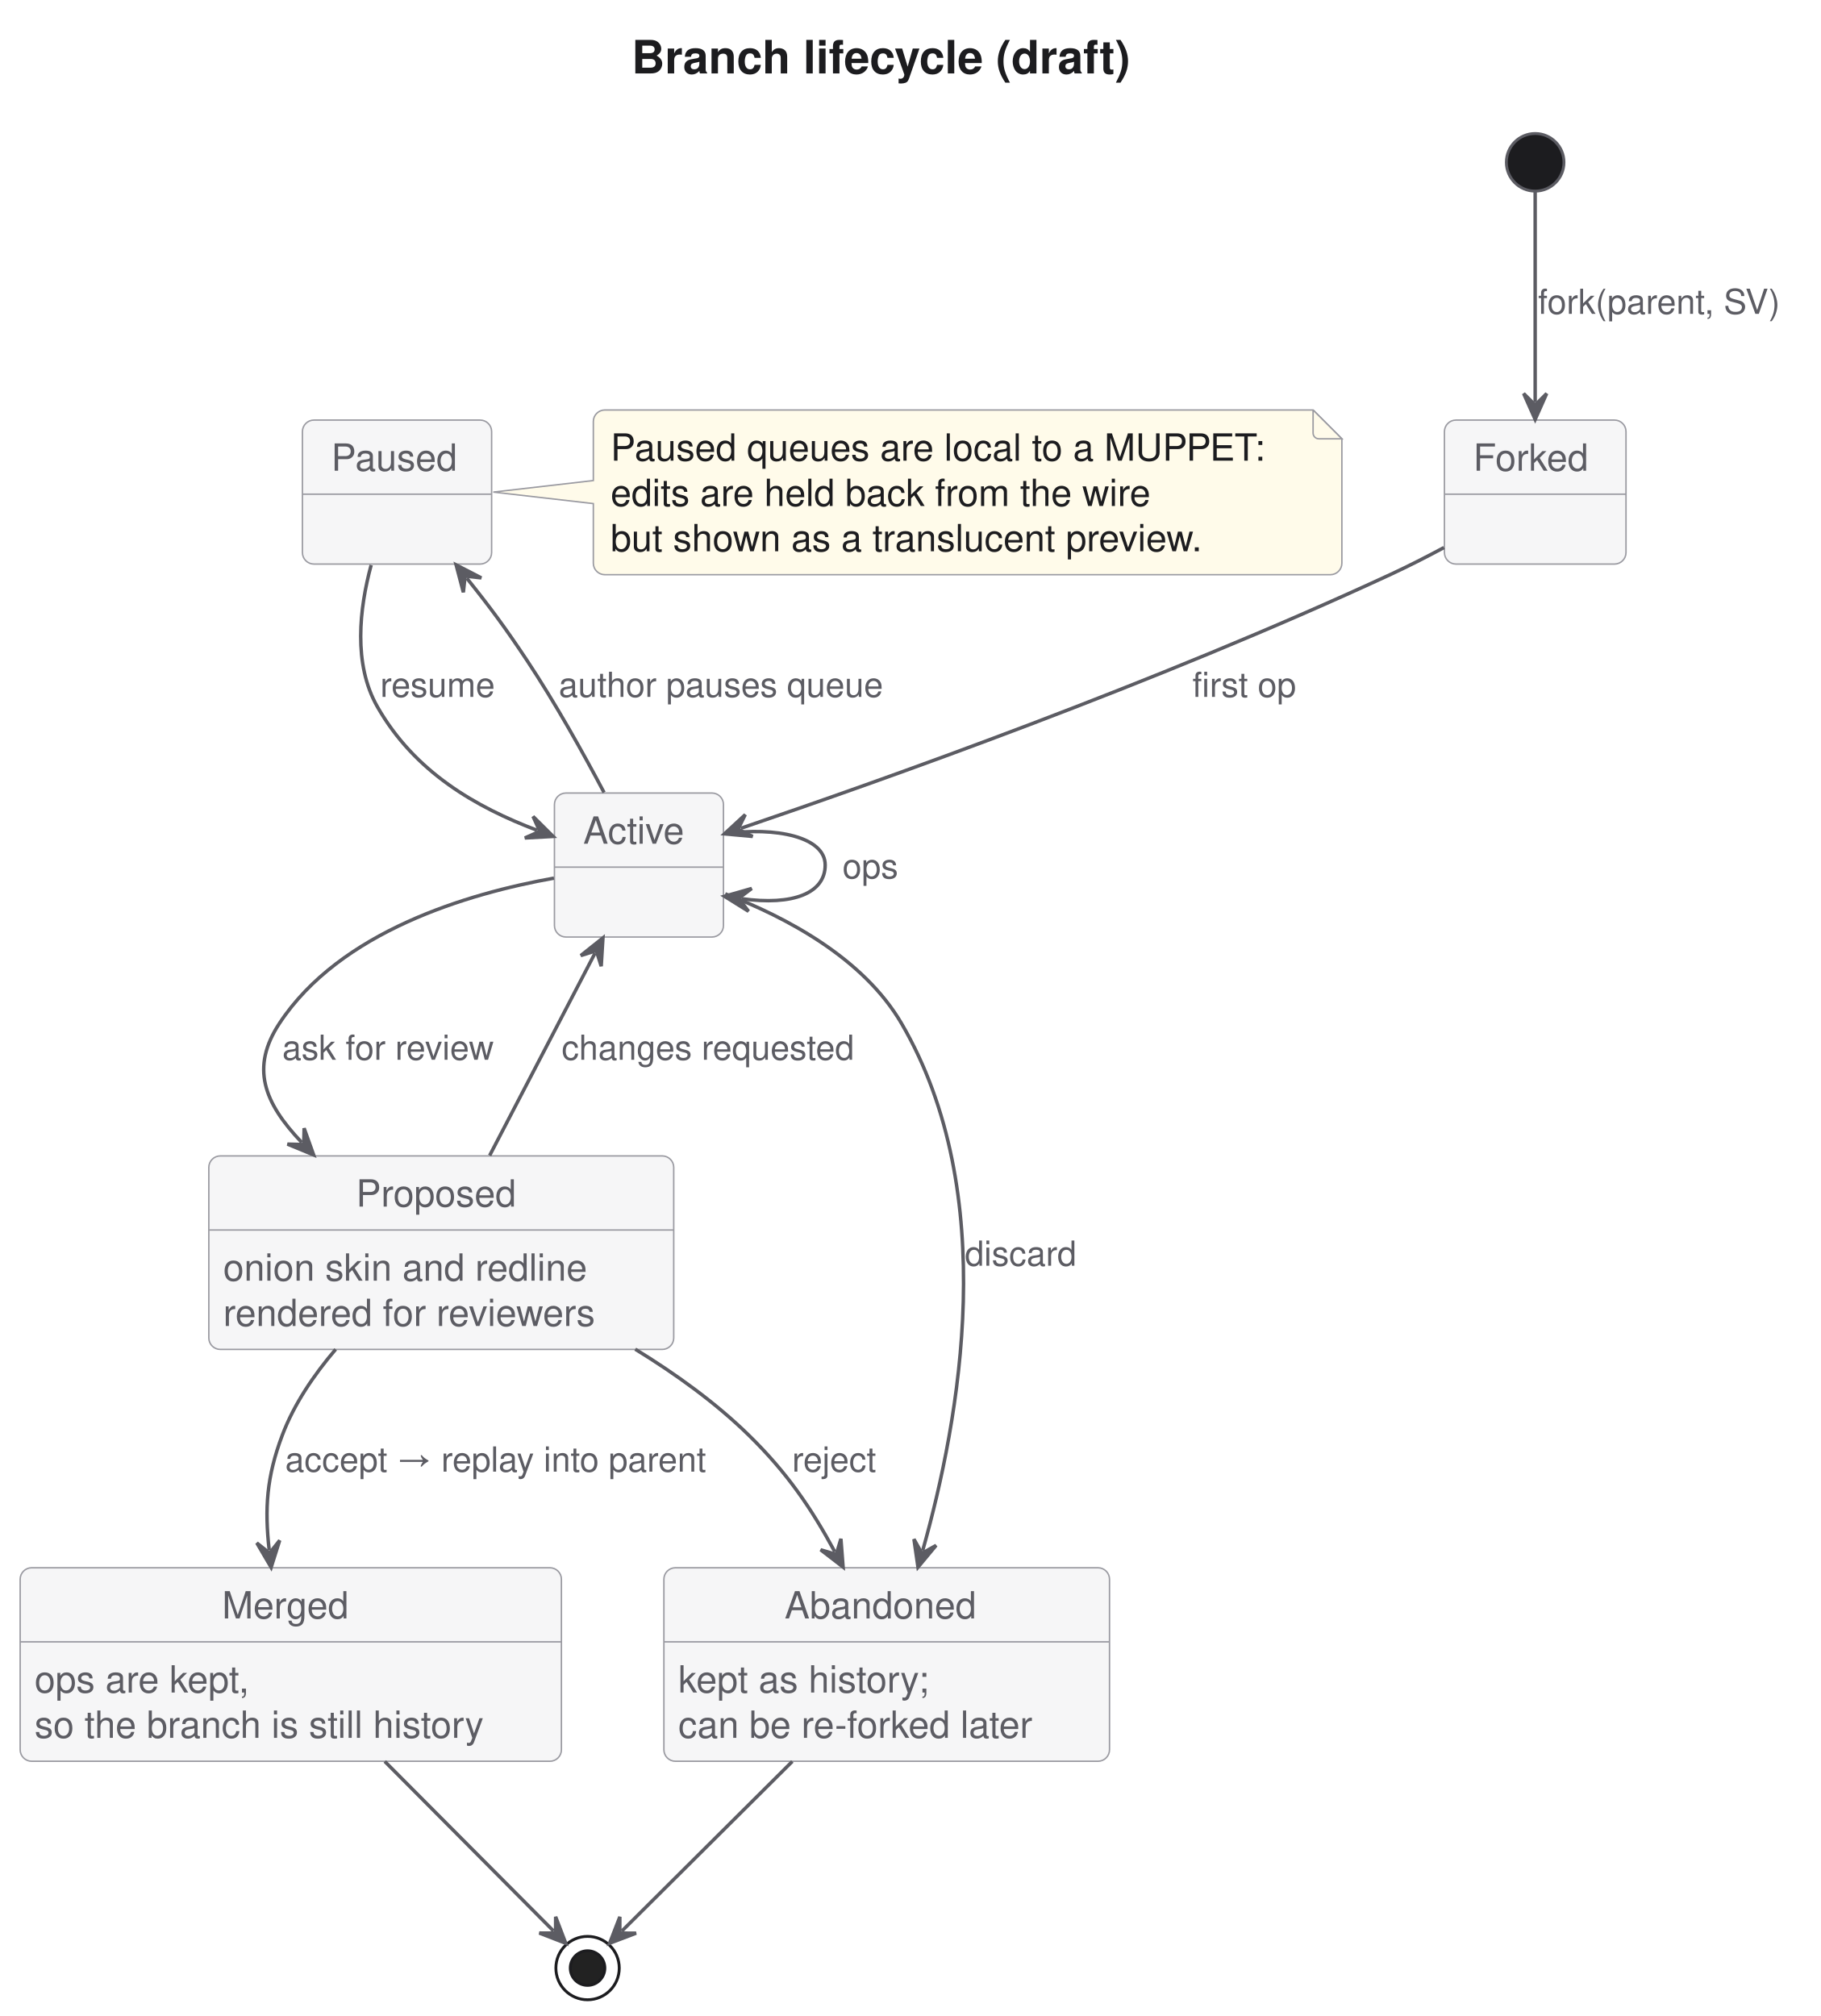
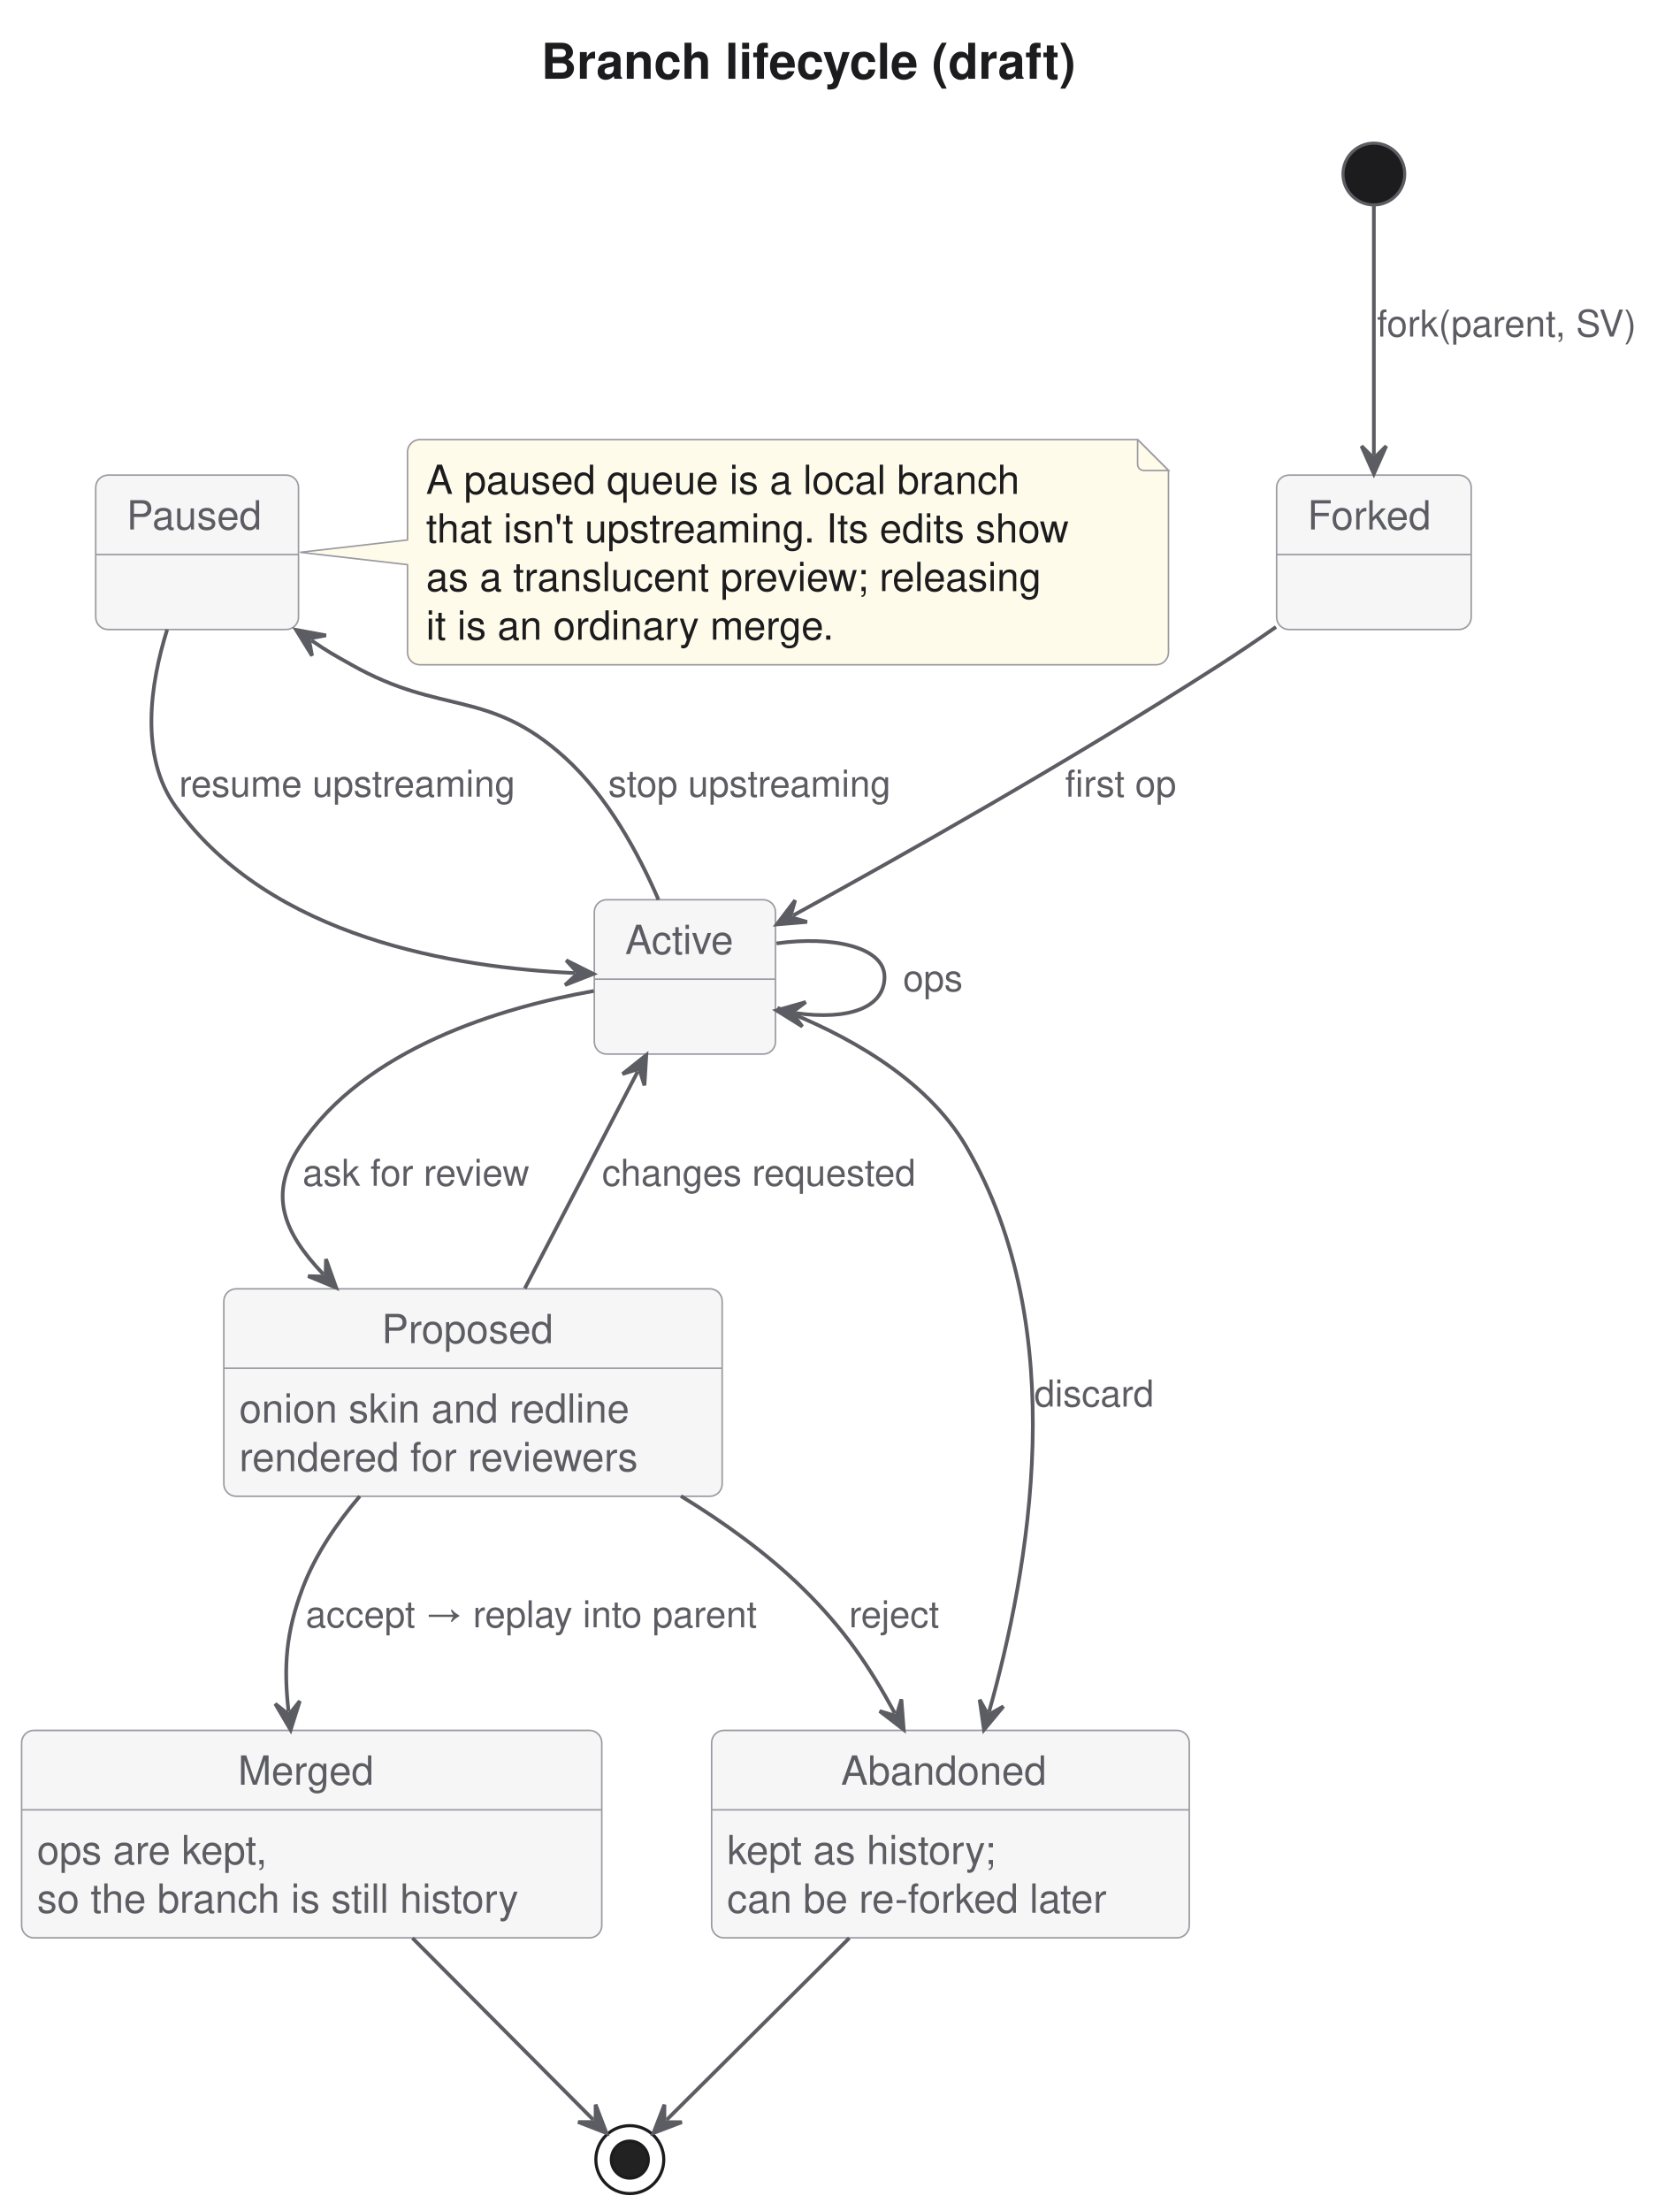
- <svg xmlns="http://www.w3.org/2000/svg" contentStyleType="text/css" data-diagram-type="STATE" height="700px" preserveAspectRatio="none" style="width:632px;height:700px;" version="1.1" viewBox="0 0 632 700" width="632px" zoomAndPan="magnify">
+ <svg xmlns="http://www.w3.org/2000/svg" contentStyleType="text/css" data-diagram-type="STATE" height="716px" preserveAspectRatio="none" style="width:544px;height:716px;" version="1.1" viewBox="0 0 544 716" width="544px" zoomAndPan="magnify">
  <defs />
  <g>
    <g class="title" data-source-line="2">
-       <text fill="#1C1C1F" font-family="Helvetica" font-size="16" font-weight="bold" lengthAdjust="spacing" textLength="180.383" x="219.269" y="25.5">Branch lifecycle (draft)</text>
+       <text fill="#1C1C1F" font-family="Helvetica" font-size="16" font-weight="bold" lengthAdjust="spacing" textLength="180.383" x="175.269" y="25.5">Branch lifecycle (draft)</text>
    </g>
-     <ellipse cx="533" cy="56.359" fill="#1C1C1F" rx="10" ry="10" style="stroke:#5C5C63;stroke-width:1;" />
+     <ellipse cx="445" cy="56.359" fill="#1C1C1F" rx="10" ry="10" style="stroke:#5C5C63;stroke-width:1;" />
    <g id="Forked">
-       <rect fill="#F6F6F7" height="50" rx="4" ry="4" style="stroke:#9A9AA1;stroke-width:0.5;" width="63.037" x="501.5" y="145.859" />
-       <line style="stroke:#9A9AA1;stroke-width:0.5;" x1="501.5" x2="564.537" y1="171.589" y2="171.589" />
-       <text fill="#5C5C63" font-family="Helvetica" font-size="13" lengthAdjust="spacing" textLength="43.037" x="511.5" y="163.453">Forked</text>
+       <rect fill="#F6F6F7" height="50" rx="4" ry="4" style="stroke:#9A9AA1;stroke-width:0.5;" width="63.037" x="413.5" y="153.859" />
+       <line style="stroke:#9A9AA1;stroke-width:0.5;" x1="413.5" x2="476.537" y1="179.589" y2="179.589" />
+       <text fill="#5C5C63" font-family="Helvetica" font-size="13" lengthAdjust="spacing" textLength="43.037" x="423.5" y="171.453">Forked</text>
    </g>
    <g id="Active">
-       <rect fill="#F6F6F7" height="50" rx="4" ry="4" style="stroke:#9A9AA1;stroke-width:0.5;" width="58.683" x="192.5" y="275.359" />
-       <line style="stroke:#9A9AA1;stroke-width:0.5;" x1="192.5" x2="251.183" y1="301.089" y2="301.089" />
-       <text fill="#5C5C63" font-family="Helvetica" font-size="13" lengthAdjust="spacing" textLength="38.683" x="202.5" y="292.953">Active</text>
+       <rect fill="#F6F6F7" height="50" rx="4" ry="4" style="stroke:#9A9AA1;stroke-width:0.5;" width="58.683" x="192.5" y="291.359" />
+       <line style="stroke:#9A9AA1;stroke-width:0.5;" x1="192.5" x2="251.183" y1="317.089" y2="317.089" />
+       <text fill="#5C5C63" font-family="Helvetica" font-size="13" lengthAdjust="spacing" textLength="38.683" x="202.5" y="308.953">Active</text>
    </g>
    <g id="Paused">
-       <rect fill="#F6F6F7" height="50" rx="4" ry="4" style="stroke:#9A9AA1;stroke-width:0.5;" width="65.69" x="105" y="145.859" />
-       <line style="stroke:#9A9AA1;stroke-width:0.5;" x1="105" x2="170.69" y1="171.589" y2="171.589" />
-       <text fill="#5C5C63" font-family="Helvetica" font-size="13" lengthAdjust="spacing" textLength="45.69" x="115" y="163.453">Paused</text>
+       <rect fill="#F6F6F7" height="50" rx="4" ry="4" style="stroke:#9A9AA1;stroke-width:0.5;" width="65.69" x="31" y="153.859" />
+       <line style="stroke:#9A9AA1;stroke-width:0.5;" x1="31" x2="96.69" y1="179.589" y2="179.589" />
+       <text fill="#5C5C63" font-family="Helvetica" font-size="13" lengthAdjust="spacing" textLength="45.69" x="41" y="171.453">Paused</text>
    </g>
    <g id="Proposed">
-       <rect fill="#F6F6F7" height="67.189" rx="4" ry="4" style="stroke:#9A9AA1;stroke-width:0.5;" width="161.419" x="72.5" y="401.359" />
-       <line style="stroke:#9A9AA1;stroke-width:0.5;" x1="72.5" x2="233.919" y1="427.089" y2="427.089" />
-       <text fill="#5C5C63" font-family="Helvetica" font-size="13" lengthAdjust="spacing" textLength="59.148" x="123.636" y="418.953">Proposed</text>
-       <text fill="#5C5C63" font-family="Helvetica" font-size="13" lengthAdjust="spacing" textLength="134.824" x="77.5" y="444.683">onion skin and redline</text>
-       <text fill="#5C5C63" font-family="Helvetica" font-size="13" lengthAdjust="spacing" textLength="141.419" x="77.5" y="460.412">rendered for reviewers</text>
+       <rect fill="#F6F6F7" height="67.189" rx="4" ry="4" style="stroke:#9A9AA1;stroke-width:0.5;" width="161.419" x="72.5" y="417.359" />
+       <line style="stroke:#9A9AA1;stroke-width:0.5;" x1="72.5" x2="233.919" y1="443.089" y2="443.089" />
+       <text fill="#5C5C63" font-family="Helvetica" font-size="13" lengthAdjust="spacing" textLength="59.148" x="123.636" y="434.953">Proposed</text>
+       <text fill="#5C5C63" font-family="Helvetica" font-size="13" lengthAdjust="spacing" textLength="134.824" x="77.5" y="460.683">onion skin and redline</text>
+       <text fill="#5C5C63" font-family="Helvetica" font-size="13" lengthAdjust="spacing" textLength="141.419" x="77.5" y="476.412">rendered for reviewers</text>
    </g>
    <g id="Merged">
-       <rect fill="#F6F6F7" height="67.189" rx="4" ry="4" style="stroke:#9A9AA1;stroke-width:0.5;" width="187.921" x="7" y="544.359" />
-       <line style="stroke:#9A9AA1;stroke-width:0.5;" x1="7" x2="194.921" y1="570.089" y2="570.089" />
-       <text fill="#5C5C63" font-family="Helvetica" font-size="13" lengthAdjust="spacing" textLength="47.728" x="77.096" y="561.953">Merged</text>
-       <text fill="#5C5C63" font-family="Helvetica" font-size="13" lengthAdjust="spacing" textLength="80.374" x="12" y="587.683">ops are kept,</text>
-       <text fill="#5C5C63" font-family="Helvetica" font-size="13" lengthAdjust="spacing" textLength="167.921" x="12" y="603.412">so the branch is still history</text>
+       <rect fill="#F6F6F7" height="67.189" rx="4" ry="4" style="stroke:#9A9AA1;stroke-width:0.5;" width="187.921" x="7" y="560.359" />
+       <line style="stroke:#9A9AA1;stroke-width:0.5;" x1="7" x2="194.921" y1="586.089" y2="586.089" />
+       <text fill="#5C5C63" font-family="Helvetica" font-size="13" lengthAdjust="spacing" textLength="47.728" x="77.096" y="577.953">Merged</text>
+       <text fill="#5C5C63" font-family="Helvetica" font-size="13" lengthAdjust="spacing" textLength="80.374" x="12" y="603.683">ops are kept,</text>
+       <text fill="#5C5C63" font-family="Helvetica" font-size="13" lengthAdjust="spacing" textLength="167.921" x="12" y="619.412">so the branch is still history</text>
    </g>
    <g id="Abandoned">
-       <rect fill="#F6F6F7" height="67.189" rx="4" ry="4" style="stroke:#9A9AA1;stroke-width:0.5;" width="154.716" x="230.5" y="544.359" />
-       <line style="stroke:#9A9AA1;stroke-width:0.5;" x1="230.5" x2="385.216" y1="570.089" y2="570.089" />
-       <text fill="#5C5C63" font-family="Helvetica" font-size="13" lengthAdjust="spacing" textLength="70.884" x="272.416" y="561.953">Abandoned</text>
-       <text fill="#5C5C63" font-family="Helvetica" font-size="13" lengthAdjust="spacing" textLength="94.269" x="235.5" y="587.683">kept as history;</text>
-       <text fill="#5C5C63" font-family="Helvetica" font-size="13" lengthAdjust="spacing" textLength="134.716" x="235.5" y="603.412">can be re-forked later</text>
+       <rect fill="#F6F6F7" height="67.189" rx="4" ry="4" style="stroke:#9A9AA1;stroke-width:0.5;" width="154.716" x="230.5" y="560.359" />
+       <line style="stroke:#9A9AA1;stroke-width:0.5;" x1="230.5" x2="385.216" y1="586.089" y2="586.089" />
+       <text fill="#5C5C63" font-family="Helvetica" font-size="13" lengthAdjust="spacing" textLength="70.884" x="272.416" y="577.953">Abandoned</text>
+       <text fill="#5C5C63" font-family="Helvetica" font-size="13" lengthAdjust="spacing" textLength="94.269" x="235.5" y="603.683">kept as history;</text>
+       <text fill="#5C5C63" font-family="Helvetica" font-size="13" lengthAdjust="spacing" textLength="134.716" x="235.5" y="619.412">can be re-forked later</text>
    </g>
-     <ellipse cx="204" cy="683.359" fill="none" rx="11" ry="11" style="stroke:#1C1C1F;stroke-width:1;" />
-     <ellipse cx="204" cy="683.359" fill="#222222" rx="6" ry="6" style="stroke:#1C1C1F;stroke-width:1;" />
+     <ellipse cx="204" cy="699.359" fill="none" rx="11" ry="11" style="stroke:#1C1C1F;stroke-width:1;" />
+     <ellipse cx="204" cy="699.359" fill="#222222" rx="6" ry="6" style="stroke:#1C1C1F;stroke-width:1;" />
    <g class="entity" data-entity="GMN2" data-source-line="22" data-uid="ent0003" id="entity_GMN2">
-       <path d="M206,146.359 L206,166.859 L171.26,170.859 L206,174.859 L206,195.548 A4,4 0 0 0 210,199.548 L461.894,199.548 A4,4 0 0 0 465.894,195.548 L465.894,152.359 L455.894,142.359 L210,142.359 A4,4 0 0 0 206,146.359" fill="#FFFBEA" style="stroke:#9A9AA1;stroke-width:0.5;" />
-       <path d="M455.894,142.359 L455.894,150.359 A2,2 0 0 0 457.894,152.359 L465.894,152.359 L455.894,142.359" fill="#FFFBEA" style="stroke:#9A9AA1;stroke-width:0.5;" />
-       <text fill="#1C1C1F" font-family="Helvetica" font-size="13" lengthAdjust="spacing" textLength="238.894" x="212" y="159.953">Paused queues are local to a MUPPET:</text>
-       <text fill="#1C1C1F" font-family="Helvetica" font-size="13" lengthAdjust="spacing" textLength="202.376" x="212" y="175.683">edits are held back from the wire</text>
-       <text fill="#1C1C1F" font-family="Helvetica" font-size="13" lengthAdjust="spacing" textLength="221.92" x="212" y="191.412">but shown as a translucent preview.</text>
+       <path d="M132,146.359 L132,174.859 L97.2,178.859 L132,182.859 L132,211.277 A4,4 0 0 0 136,215.277 L374.475,215.277 A4,4 0 0 0 378.475,211.277 L378.475,152.359 L368.475,142.359 L136,142.359 A4,4 0 0 0 132,146.359" fill="#FFFBEA" style="stroke:#9A9AA1;stroke-width:0.5;" />
+       <path d="M368.475,142.359 L368.475,150.359 A2,2 0 0 0 370.475,152.359 L378.475,152.359 L368.475,142.359" fill="#FFFBEA" style="stroke:#9A9AA1;stroke-width:0.5;" />
+       <text fill="#1C1C1F" font-family="Helvetica" font-size="13" lengthAdjust="spacing" textLength="203.823" x="138" y="159.953">A paused queue is a local branch</text>
+       <text fill="#1C1C1F" font-family="Helvetica" font-size="13" lengthAdjust="spacing" textLength="225.475" x="138" y="175.683">that isn't upstreaming. Its edits show</text>
+       <text fill="#1C1C1F" font-family="Helvetica" font-size="13" lengthAdjust="spacing" textLength="214.043" x="138" y="191.412">as a translucent preview; releasing</text>
+       <text fill="#1C1C1F" font-family="Helvetica" font-size="13" lengthAdjust="spacing" textLength="141.153" x="138" y="207.142">it is an ordinary merge.</text>
    </g>
    <g class="link" data-entity-1=".start." data-entity-2="Forked" data-source-line="4" data-uid="lnk4" id="link_.start._Forked">
-       <path d="M533,66.569 C533,83.669 533,114.869 533,139.639" fill="none" id="*start*-to-Forked" style="stroke:#5C5C63;stroke-width:1.2;" />
-       <polygon fill="#5C5C63" points="533,145.639,537,136.639,533,140.639,529,136.639,533,145.639" style="stroke:#5C5C63;stroke-width:1.2;" />
-       <text fill="#5C5C63" font-family="Helvetica" font-size="12" lengthAdjust="spacing" textLength="90.92" x="534" y="108.984">fork(parent, SV)</text>
+       <path d="M445,66.419 C445,84.699 445,120.549 445,147.449" fill="none" id="*start*-to-Forked" style="stroke:#5C5C63;stroke-width:1.2;" />
+       <polygon fill="#5C5C63" points="445,153.449,449,144.449,445,148.449,441,144.449,445,153.449" style="stroke:#5C5C63;stroke-width:1.2;" />
+       <text fill="#5C5C63" font-family="Helvetica" font-size="12" lengthAdjust="spacing" textLength="90.92" x="446" y="108.984">fork(parent, SV)</text>
    </g>
    <g class="link" data-entity-1="Forked" data-entity-2="Active" data-source-line="5" data-uid="lnk6" id="link_Forked_Active">
-       <path d="M501.33,190.129 C495.32,193.349 489.02,196.569 483,199.359 C401.13,237.339 306.121,270.99 257.191,287.61" fill="none" id="Forked-to-Active" style="stroke:#5C5C63;stroke-width:1.2;" />
-       <polygon fill="#5C5C63" points="251.51,289.539,261.318,290.432,256.244,287.931,258.745,282.857,251.51,289.539" style="stroke:#5C5C63;stroke-width:1.2;" />
-       <text fill="#5C5C63" font-family="Helvetica" font-size="12" lengthAdjust="spacing" textLength="40.043" x="414" y="241.984">first op</text>
+       <path d="M413.3,203.039 C407.29,207.239 401,211.509 395,215.359 C345.81,246.939 291.692,277.386 256.842,296.486" fill="none" id="Forked-to-Active" style="stroke:#5C5C63;stroke-width:1.2;" />
+       <polygon fill="#5C5C63" points="251.58,299.369,261.395,298.552,255.965,296.966,257.55,291.536,251.58,299.369" style="stroke:#5C5C63;stroke-width:1.2;" />
+       <text fill="#5C5C63" font-family="Helvetica" font-size="12" lengthAdjust="spacing" textLength="40.043" x="345" y="257.984">first op</text>
    </g>
    <g class="link" data-entity-1="Active" data-entity-2="Active" data-source-line="6" data-uid="lnk7" id="link_Active_Active">
-       <path d="M251.52,289.509 C269.49,286.989 286.5,290.609 286.5,300.359 C286.5,310.109 275.432,314.563 257.462,312.043" fill="none" id="Active-to-Active" style="stroke:#5C5C63;stroke-width:1.2;" />
-       <polygon fill="#5C5C63" points="251.52,311.209,259.877,316.421,256.471,311.904,260.988,308.498,251.52,311.209" style="stroke:#5C5C63;stroke-width:1.2;" />
-       <text fill="#5C5C63" font-family="Helvetica" font-size="12" lengthAdjust="spacing" textLength="20.877" x="292.5" y="304.984">ops</text>
+       <path d="M251.52,305.509 C269.49,302.989 286.5,306.609 286.5,316.359 C286.5,326.109 275.432,330.563 257.462,328.043" fill="none" id="Active-to-Active" style="stroke:#5C5C63;stroke-width:1.2;" />
+       <polygon fill="#5C5C63" points="251.52,327.209,259.877,332.421,256.471,327.904,260.988,324.498,251.52,327.209" style="stroke:#5C5C63;stroke-width:1.2;" />
+       <text fill="#5C5C63" font-family="Helvetica" font-size="12" lengthAdjust="spacing" textLength="20.877" x="292.5" y="320.984">ops</text>
    </g>
    <g class="link" data-entity-1="Active" data-entity-2="Paused" data-source-line="7" data-uid="lnk9" id="link_Active_Paused">
-       <path d="M209.72,275.159 C202.45,261.419 192.77,244.079 183,229.359 C175.5,218.059 170.155,210.839 162.115,200.819" fill="none" id="Active-to-Paused" style="stroke:#5C5C63;stroke-width:1.2;" />
-       <polygon fill="#5C5C63" points="158.36,196.139,160.873,205.662,161.489,200.039,167.112,200.656,158.36,196.139" style="stroke:#5C5C63;stroke-width:1.2;" />
-       <text fill="#5C5C63" font-family="Helvetica" font-size="12" lengthAdjust="spacing" textLength="119.695" x="194" y="241.984">author pauses queue</text>
+       <path d="M213.28,291.349 C206.85,276.469 196.81,257.879 183,245.359 C158.22,222.899 143.12,231.789 114,215.359 C107.97,211.959 106.733,211.386 100.853,207.366" fill="none" id="Active-to-Paused" style="stroke:#5C5C63;stroke-width:1.2;" />
+       <polygon fill="#5C5C63" points="95.9,203.979,101.072,212.361,100.028,206.801,105.587,205.757,95.9,203.979" style="stroke:#5C5C63;stroke-width:1.2;" />
+       <text fill="#5C5C63" font-family="Helvetica" font-size="12" lengthAdjust="spacing" textLength="99" x="197" y="257.984">stop upstreaming</text>
    </g>
    <g class="link" data-entity-1="Paused" data-entity-2="Active" data-source-line="8" data-uid="lnk10" id="link_Paused_Active">
-       <path d="M128.86,196.199 C124.78,211.289 122.56,230.549 131,245.359 C144,268.189 165.263,280.224 186.453,288.294" fill="none" id="Paused-to-Active" style="stroke:#5C5C63;stroke-width:1.2;" />
-       <polygon fill="#5C5C63" points="192.06,290.429,185.073,283.488,187.387,288.65,182.226,290.964,192.06,290.429" style="stroke:#5C5C63;stroke-width:1.2;" />
-       <text fill="#5C5C63" font-family="Helvetica" font-size="12" lengthAdjust="spacing" textLength="42.451" x="132" y="241.984">resume</text>
+       <path d="M54.15,203.869 C48.66,221.409 45.08,244.919 57,261.359 C87.96,304.069 147.706,313.344 186.206,315.114" fill="none" id="Paused-to-Active" style="stroke:#5C5C63;stroke-width:1.2;" />
+       <polygon fill="#5C5C63" points="192.2,315.389,183.393,310.98,187.205,315.16,183.026,318.972,192.2,315.389" style="stroke:#5C5C63;stroke-width:1.2;" />
+       <text fill="#5C5C63" font-family="Helvetica" font-size="12" lengthAdjust="spacing" textLength="116.648" x="58" y="257.984">resume upstreaming</text>
    </g>
    <g class="link" data-entity-1="Active" data-entity-2="Proposed" data-source-line="9" data-uid="lnk12" id="link_Active_Proposed">
-       <path d="M192.33,304.909 C162.5,310.229 118.04,323.359 97,355.359 C86.98,370.609 91.502,382.755 104.762,396.675" fill="none" id="Active-to-Proposed" style="stroke:#5C5C63;stroke-width:1.2;" />
-       <polygon fill="#5C5C63" points="108.9,401.019,105.589,391.744,105.451,397.399,99.796,397.262,108.9,401.019" style="stroke:#5C5C63;stroke-width:1.2;" />
-       <text fill="#5C5C63" font-family="Helvetica" font-size="12" lengthAdjust="spacing" textLength="80.543" x="98" y="367.984">ask for review</text>
+       <path d="M192.33,320.909 C162.5,326.229 118.04,339.359 97,371.359 C86.98,386.609 91.502,398.755 104.762,412.675" fill="none" id="Active-to-Proposed" style="stroke:#5C5C63;stroke-width:1.2;" />
+       <polygon fill="#5C5C63" points="108.9,417.019,105.589,407.744,105.451,413.399,99.796,413.262,108.9,417.019" style="stroke:#5C5C63;stroke-width:1.2;" />
+       <text fill="#5C5C63" font-family="Helvetica" font-size="12" lengthAdjust="spacing" textLength="80.543" x="98" y="383.984">ask for review</text>
    </g>
    <g class="link" data-entity-1="Proposed" data-entity-2="Active" data-source-line="10" data-uid="lnk13" id="link_Proposed_Active">
-       <path d="M170,401.219 C182.17,377.849 195.531,352.202 206.571,330.982" fill="none" id="Proposed-to-Active" style="stroke:#5C5C63;stroke-width:1.2;" />
-       <polygon fill="#5C5C63" points="209.34,325.659,201.638,331.797,207.032,330.095,208.735,335.49,209.34,325.659" style="stroke:#5C5C63;stroke-width:1.2;" />
-       <text fill="#5C5C63" font-family="Helvetica" font-size="12" lengthAdjust="spacing" textLength="109.4" x="195" y="367.984">changes requested</text>
+       <path d="M170,417.219 C182.17,393.849 195.531,368.202 206.571,346.982" fill="none" id="Proposed-to-Active" style="stroke:#5C5C63;stroke-width:1.2;" />
+       <polygon fill="#5C5C63" points="209.34,341.659,201.638,347.797,207.032,346.095,208.735,351.49,209.34,341.659" style="stroke:#5C5C63;stroke-width:1.2;" />
+       <text fill="#5C5C63" font-family="Helvetica" font-size="12" lengthAdjust="spacing" textLength="109.4" x="195" y="383.984">changes requested</text>
    </g>
    <g class="link" data-entity-1="Proposed" data-entity-2="Merged" data-source-line="11" data-uid="lnk15" id="link_Proposed_Merged">
-       <path d="M116.54,468.519 C108.98,477.379 102.08,487.539 98,498.359 C92.56,512.779 91.839,523.797 93.469,538.277" fill="none" id="Proposed-to-Merged" style="stroke:#5C5C63;stroke-width:1.2;" />
-       <polygon fill="#5C5C63" points="94.14,544.239,97.108,534.848,93.581,539.271,89.158,535.743,94.14,544.239" style="stroke:#5C5C63;stroke-width:1.2;" />
-       <text fill="#5C5C63" font-family="Helvetica" font-size="12" lengthAdjust="spacing" textLength="156.65" x="99" y="510.984">accept → replay into parent</text>
+       <path d="M116.54,484.519 C108.98,493.379 102.08,503.539 98,514.359 C92.56,528.779 91.839,539.797 93.469,554.277" fill="none" id="Proposed-to-Merged" style="stroke:#5C5C63;stroke-width:1.2;" />
+       <polygon fill="#5C5C63" points="94.14,560.239,97.108,550.848,93.581,555.271,89.158,551.743,94.14,560.239" style="stroke:#5C5C63;stroke-width:1.2;" />
+       <text fill="#5C5C63" font-family="Helvetica" font-size="12" lengthAdjust="spacing" textLength="156.65" x="99" y="526.984">accept → replay into parent</text>
    </g>
    <g class="link" data-entity-1="Proposed" data-entity-2="Abandoned" data-source-line="12" data-uid="lnk17" id="link_Proposed_Abandoned">
-       <path d="M220.55,468.469 C234.52,477.029 248.48,487.069 260,498.359 C273.35,511.439 281.667,523.681 289.867,538.851" fill="none" id="Proposed-to-Abandoned" style="stroke:#5C5C63;stroke-width:1.2;" />
-       <polygon fill="#5C5C63" points="292.72,544.129,291.959,534.31,290.342,539.731,284.921,538.114,292.72,544.129" style="stroke:#5C5C63;stroke-width:1.2;" />
-       <text fill="#5C5C63" font-family="Helvetica" font-size="12" lengthAdjust="spacing" textLength="32.197" x="275" y="510.984">reject</text>
+       <path d="M220.55,484.469 C234.52,493.029 248.48,503.069 260,514.359 C273.35,527.439 281.667,539.681 289.867,554.851" fill="none" id="Proposed-to-Abandoned" style="stroke:#5C5C63;stroke-width:1.2;" />
+       <polygon fill="#5C5C63" points="292.72,560.129,291.959,550.31,290.342,555.731,284.921,554.114,292.72,560.129" style="stroke:#5C5C63;stroke-width:1.2;" />
+       <text fill="#5C5C63" font-family="Helvetica" font-size="12" lengthAdjust="spacing" textLength="32.197" x="275" y="526.984">reject</text>
    </g>
    <g class="link" data-entity-1="Active" data-entity-2="Abandoned" data-source-line="13" data-uid="lnk18" id="link_Active_Abandoned">
-       <path d="M251.8,310.369 C272.92,318.479 299.76,332.669 313,355.359 C347.5,414.499 333.239,492.705 320.349,538.395" fill="none" id="Active-to-Abandoned" style="stroke:#5C5C63;stroke-width:1.2;" />
-       <polygon fill="#5C5C63" points="318.72,544.169,325.013,536.594,320.078,539.357,317.314,534.421,318.72,544.169" style="stroke:#5C5C63;stroke-width:1.2;" />
-       <text fill="#5C5C63" font-family="Helvetica" font-size="12" lengthAdjust="spacing" textLength="42.047" x="335" y="439.484">discard</text>
+       <path d="M251.8,326.369 C272.92,334.479 299.76,348.669 313,371.359 C347.5,430.499 333.239,508.705 320.349,554.395" fill="none" id="Active-to-Abandoned" style="stroke:#5C5C63;stroke-width:1.2;" />
+       <polygon fill="#5C5C63" points="318.72,560.169,325.013,552.594,320.078,555.357,317.314,550.421,318.72,560.169" style="stroke:#5C5C63;stroke-width:1.2;" />
+       <text fill="#5C5C63" font-family="Helvetica" font-size="12" lengthAdjust="spacing" textLength="42.047" x="335" y="455.484">discard</text>
    </g>
    <g class="link" data-entity-1="Merged" data-entity-2=".end." data-source-line="14" data-uid="lnk20" id="link_Merged_.end.">
-       <path d="M133.59,611.609 C155.75,633.879 179.109,657.335 192.199,670.495" fill="none" id="Merged-to-*end*" style="stroke:#5C5C63;stroke-width:1.2;" />
-       <polygon fill="#5C5C63" points="196.43,674.749,192.919,665.548,192.904,671.204,187.247,671.189,196.43,674.749" style="stroke:#5C5C63;stroke-width:1.2;" />
+       <path d="M133.59,627.609 C155.75,649.879 179.109,673.335 192.199,686.495" fill="none" id="Merged-to-*end*" style="stroke:#5C5C63;stroke-width:1.2;" />
+       <polygon fill="#5C5C63" points="196.43,690.749,192.919,681.548,192.904,687.204,187.247,687.189,196.43,690.749" style="stroke:#5C5C63;stroke-width:1.2;" />
    </g>
    <g class="link" data-entity-1="Abandoned" data-entity-2=".end." data-source-line="15" data-uid="lnk21" id="link_Abandoned_.end.">
-       <path d="M275.09,611.609 C252.72,633.879 229.122,657.356 215.902,670.516" fill="none" id="Abandoned-to-*end*" style="stroke:#5C5C63;stroke-width:1.2;" />
-       <polygon fill="#5C5C63" points="211.65,674.749,220.85,671.235,215.194,671.222,215.206,665.565,211.65,674.749" style="stroke:#5C5C63;stroke-width:1.2;" />
+       <path d="M275.09,627.609 C252.72,649.879 229.122,673.356 215.902,686.516" fill="none" id="Abandoned-to-*end*" style="stroke:#5C5C63;stroke-width:1.2;" />
+       <polygon fill="#5C5C63" points="211.65,690.749,220.85,687.235,215.194,687.222,215.206,681.565,211.65,690.749" style="stroke:#5C5C63;stroke-width:1.2;" />
    </g>
  </g>
</svg>
